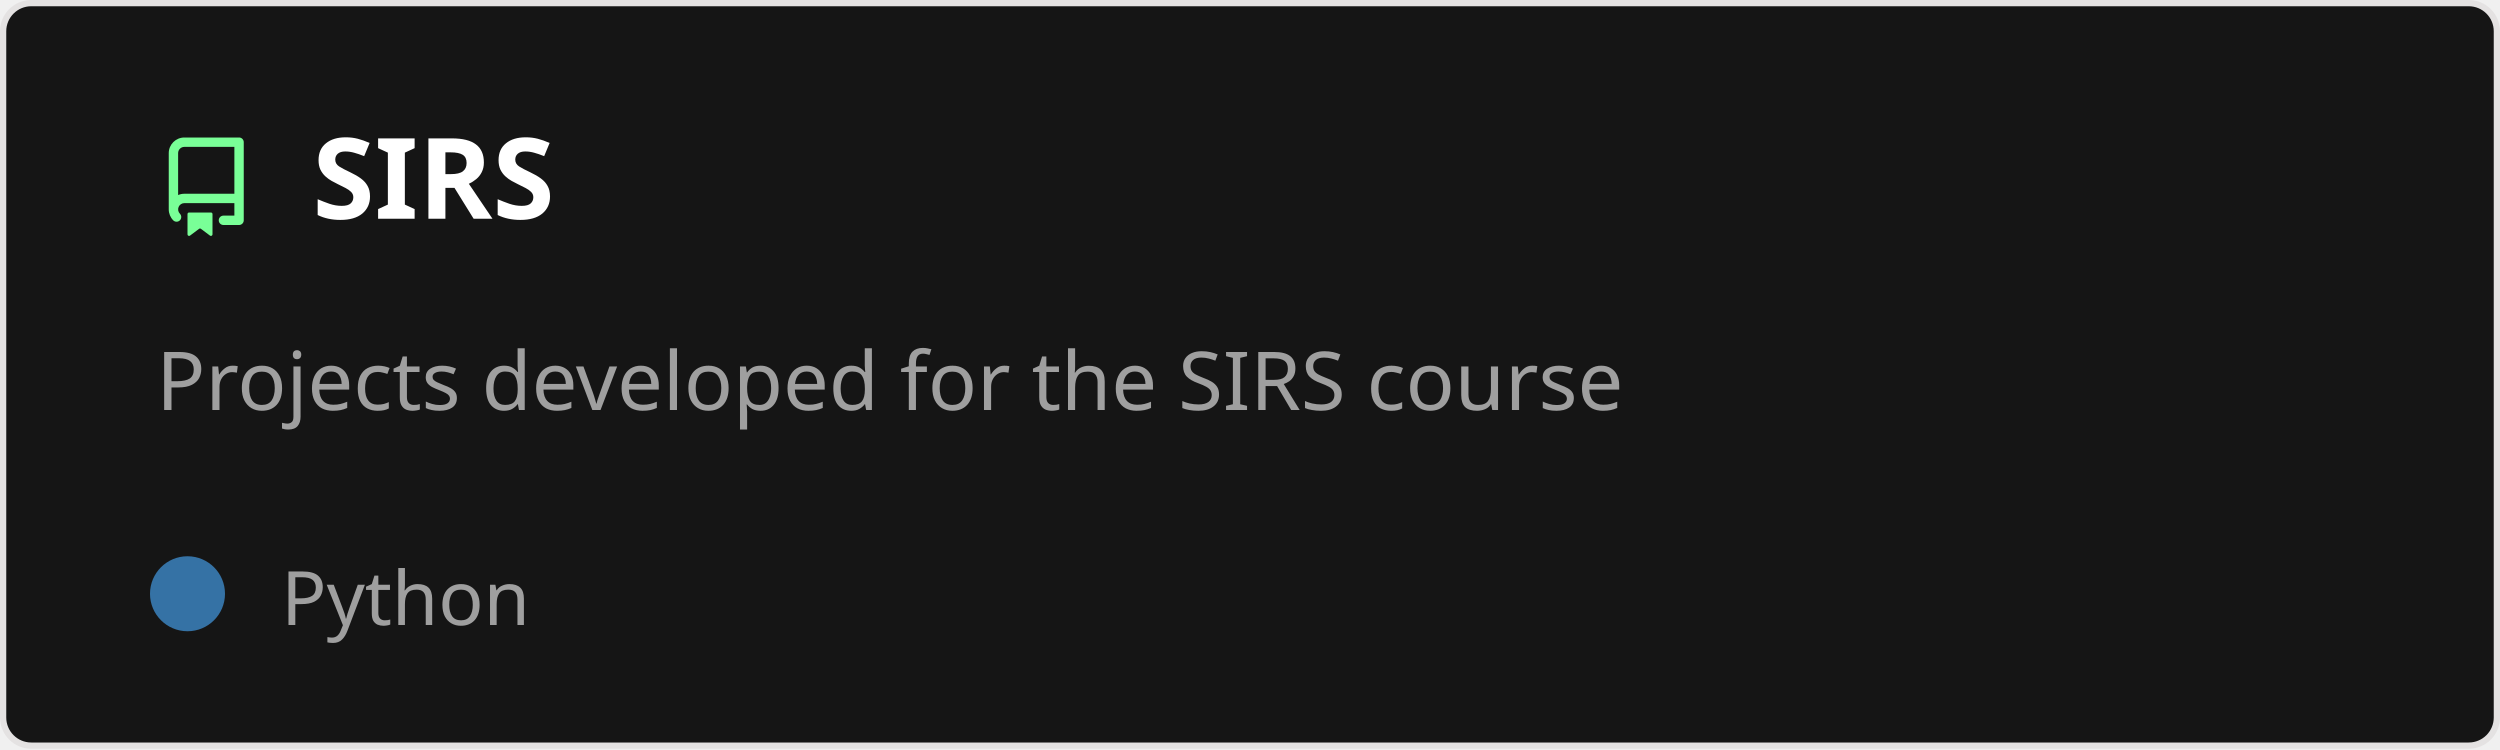
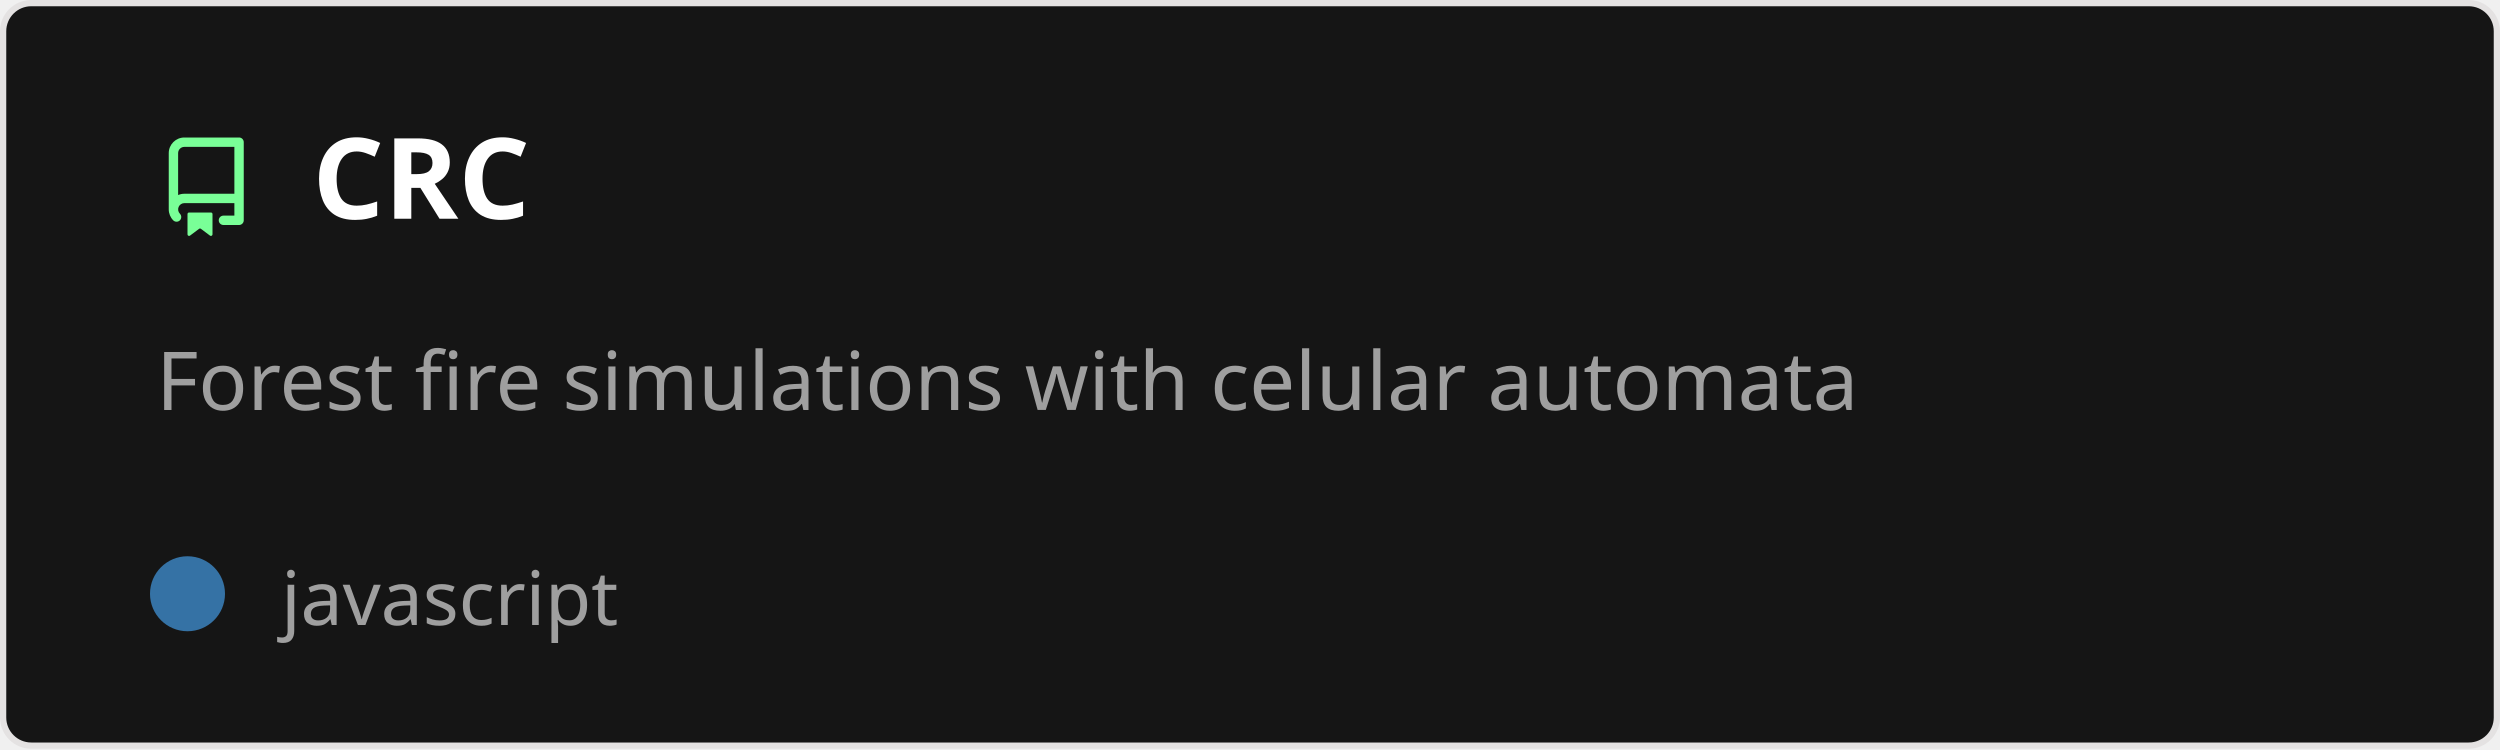
<svg xmlns="http://www.w3.org/2000/svg" width="400" height="120" viewBox="0 0 400 120" fill="none">
  <style>
          .header {
            font: 600 18px 'Segoe UI', Ubuntu, Sans-Serif;
            fill: #fff;
            animation: fadeInAnimation 0.8s ease-in-out forwards;
          }
          
    .description { font: 400 13px 'Segoe UI', Ubuntu, Sans-Serif; fill: #9f9f9f }
    .gray { font: 400 12px 'Segoe UI', Ubuntu, Sans-Serif; fill: #9f9f9f }
    .icon { fill: #79ff97 }
    .badge { font: 600 11px 'Segoe UI', Ubuntu, Sans-Serif; }
    .badge rect { opacity: 0.2 }
  

          
    /* Animations */
    @keyframes scaleInAnimation {
      from {
        transform: translate(-5px, 5px) scale(0);
      }
      to {
        transform: translate(-5px, 5px) scale(1);
      }
    }
    @keyframes fadeInAnimation {
      from {
        opacity: 0;
      }
      to {
        opacity: 1;
      }
    }
  
          * { animation-duration: 0s !important; animation-delay: 0s !important; }
        </style>

        undefined

        <rect data-testid="card-bg" x="0.5" y="0.5" rx="4.5" height="99%" stroke="#E4E2E2" width="399" fill="#151515" stroke-opacity="1" />
  <g data-testid="card-title" transform="translate(25, 35)">
    <g transform="translate(0, 0)">
      <svg class="icon" x="0" y="-13" viewBox="0 0 16 16" version="1.1" width="16" height="16">
        <path fill-rule="evenodd" d="M2 2.5A2.5 2.5 0 014.5 0h8.75a.75.75 0 01.75.75v12.5a.75.75 0 01-.75.75h-2.5a.75.75 0 110-1.5h1.75v-2h-8a1 1 0 00-.714 1.7.75.75 0 01-1.072 1.05A2.495 2.495 0 012 11.5v-9zm10.5-1V9h-8c-.356 0-.694.074-1 .208V2.5a1 1 0 011-1h8zM5 12.25v3.25a.25.25 0 00.4.2l1.45-1.087a.25.25 0 01.3 0L8.6 15.7a.25.25 0 00.4-.2v-3.25a.25.25 0 00-.25-.25h-3.5a.25.25 0 00-.25.25z" />
      </svg>
    </g>
    <g transform="translate(25, 0)">
-       <text x="0" y="0" class="header" data-testid="header">SIRS</text>
+       <text x="0" y="0" class="header" data-testid="header">CRC</text>
    </g>
  </g>
  <g data-testid="main-card-body" transform="translate(0, 55)">
    <text class="description" x="25" y="-5">
-       <tspan dy="1.2em" x="25">Projects developed for the SIRS course</tspan>
+       <tspan dy="1.2em" x="25">Forest fire simulations with celular automata</tspan>
    </text>
    <g transform="translate(0, 45)">
      <g data-testid="primary-lang" transform="translate(30, 0)">
        <circle data-testid="lang-color" cx="0" cy="-5" r="6" fill="#3572A5" />
-         <text data-testid="lang-name" class="gray" x="15">Python</text>
+         <text data-testid="lang-name" class="gray" x="15">javascript</text>
      </g>
      <g data-testid="star-fork-group" transform="translate(125, 0)">
        
      </g>
    </g>
  </g>
</svg>
